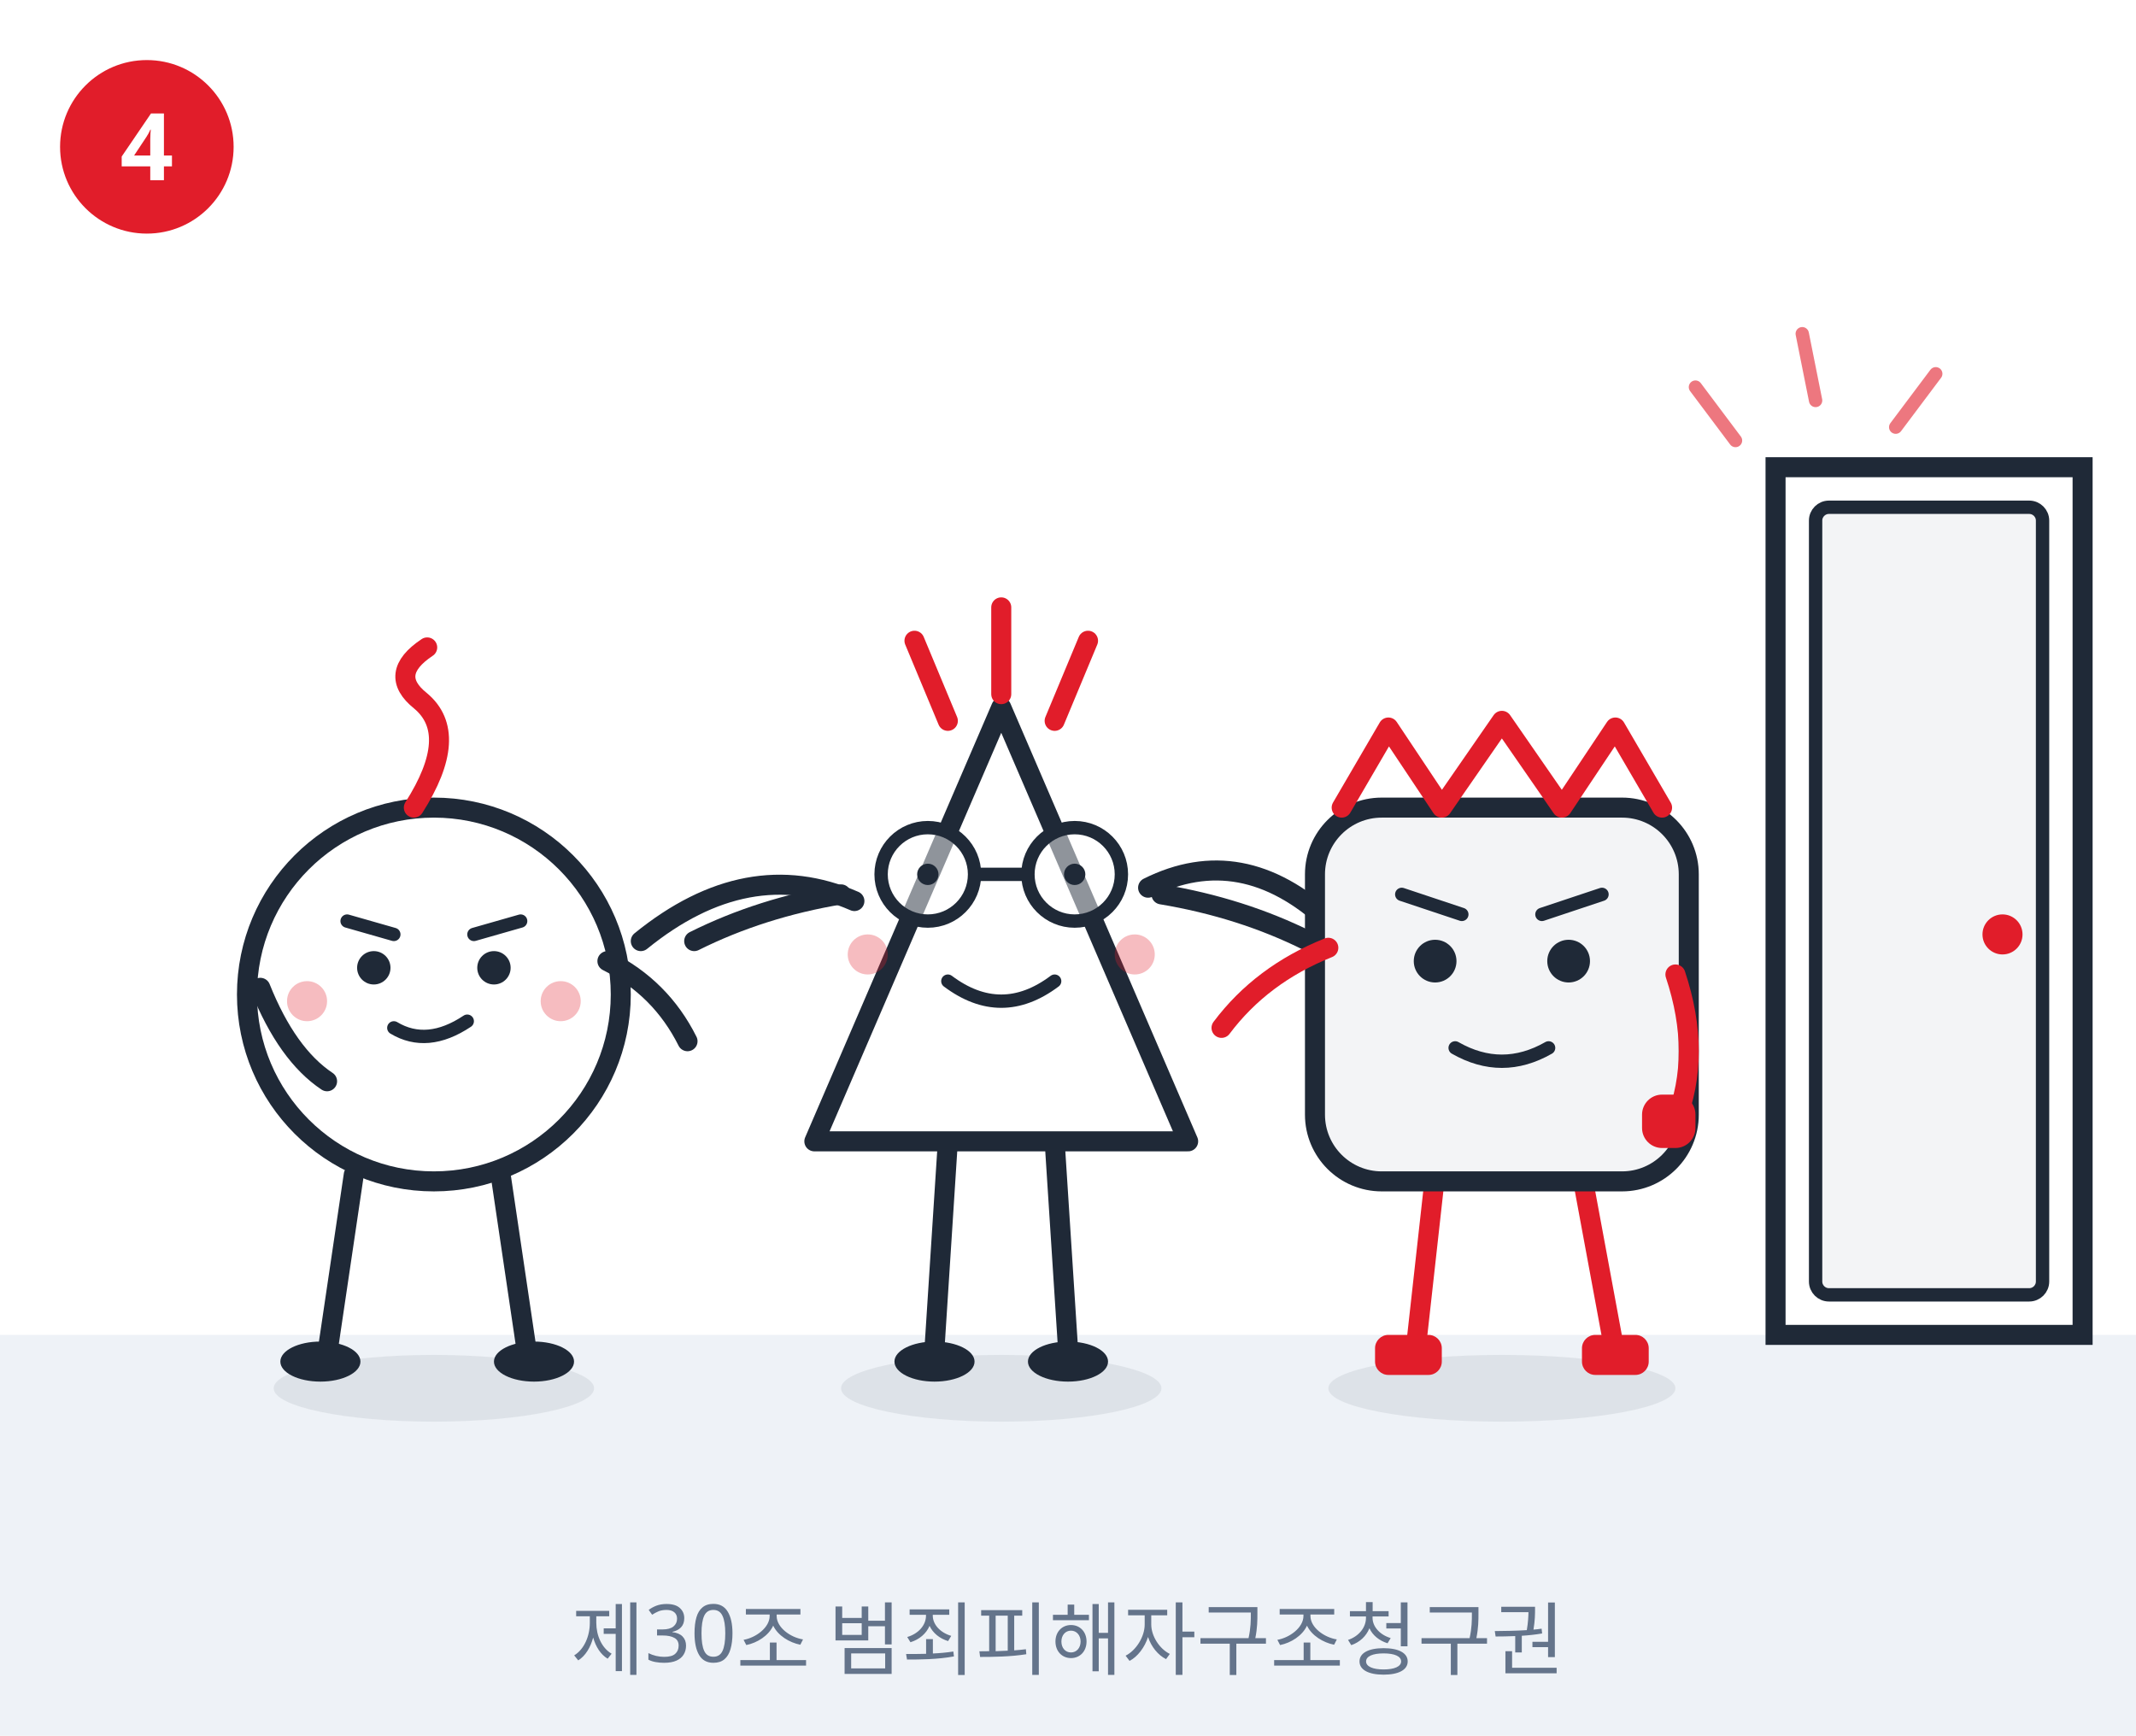
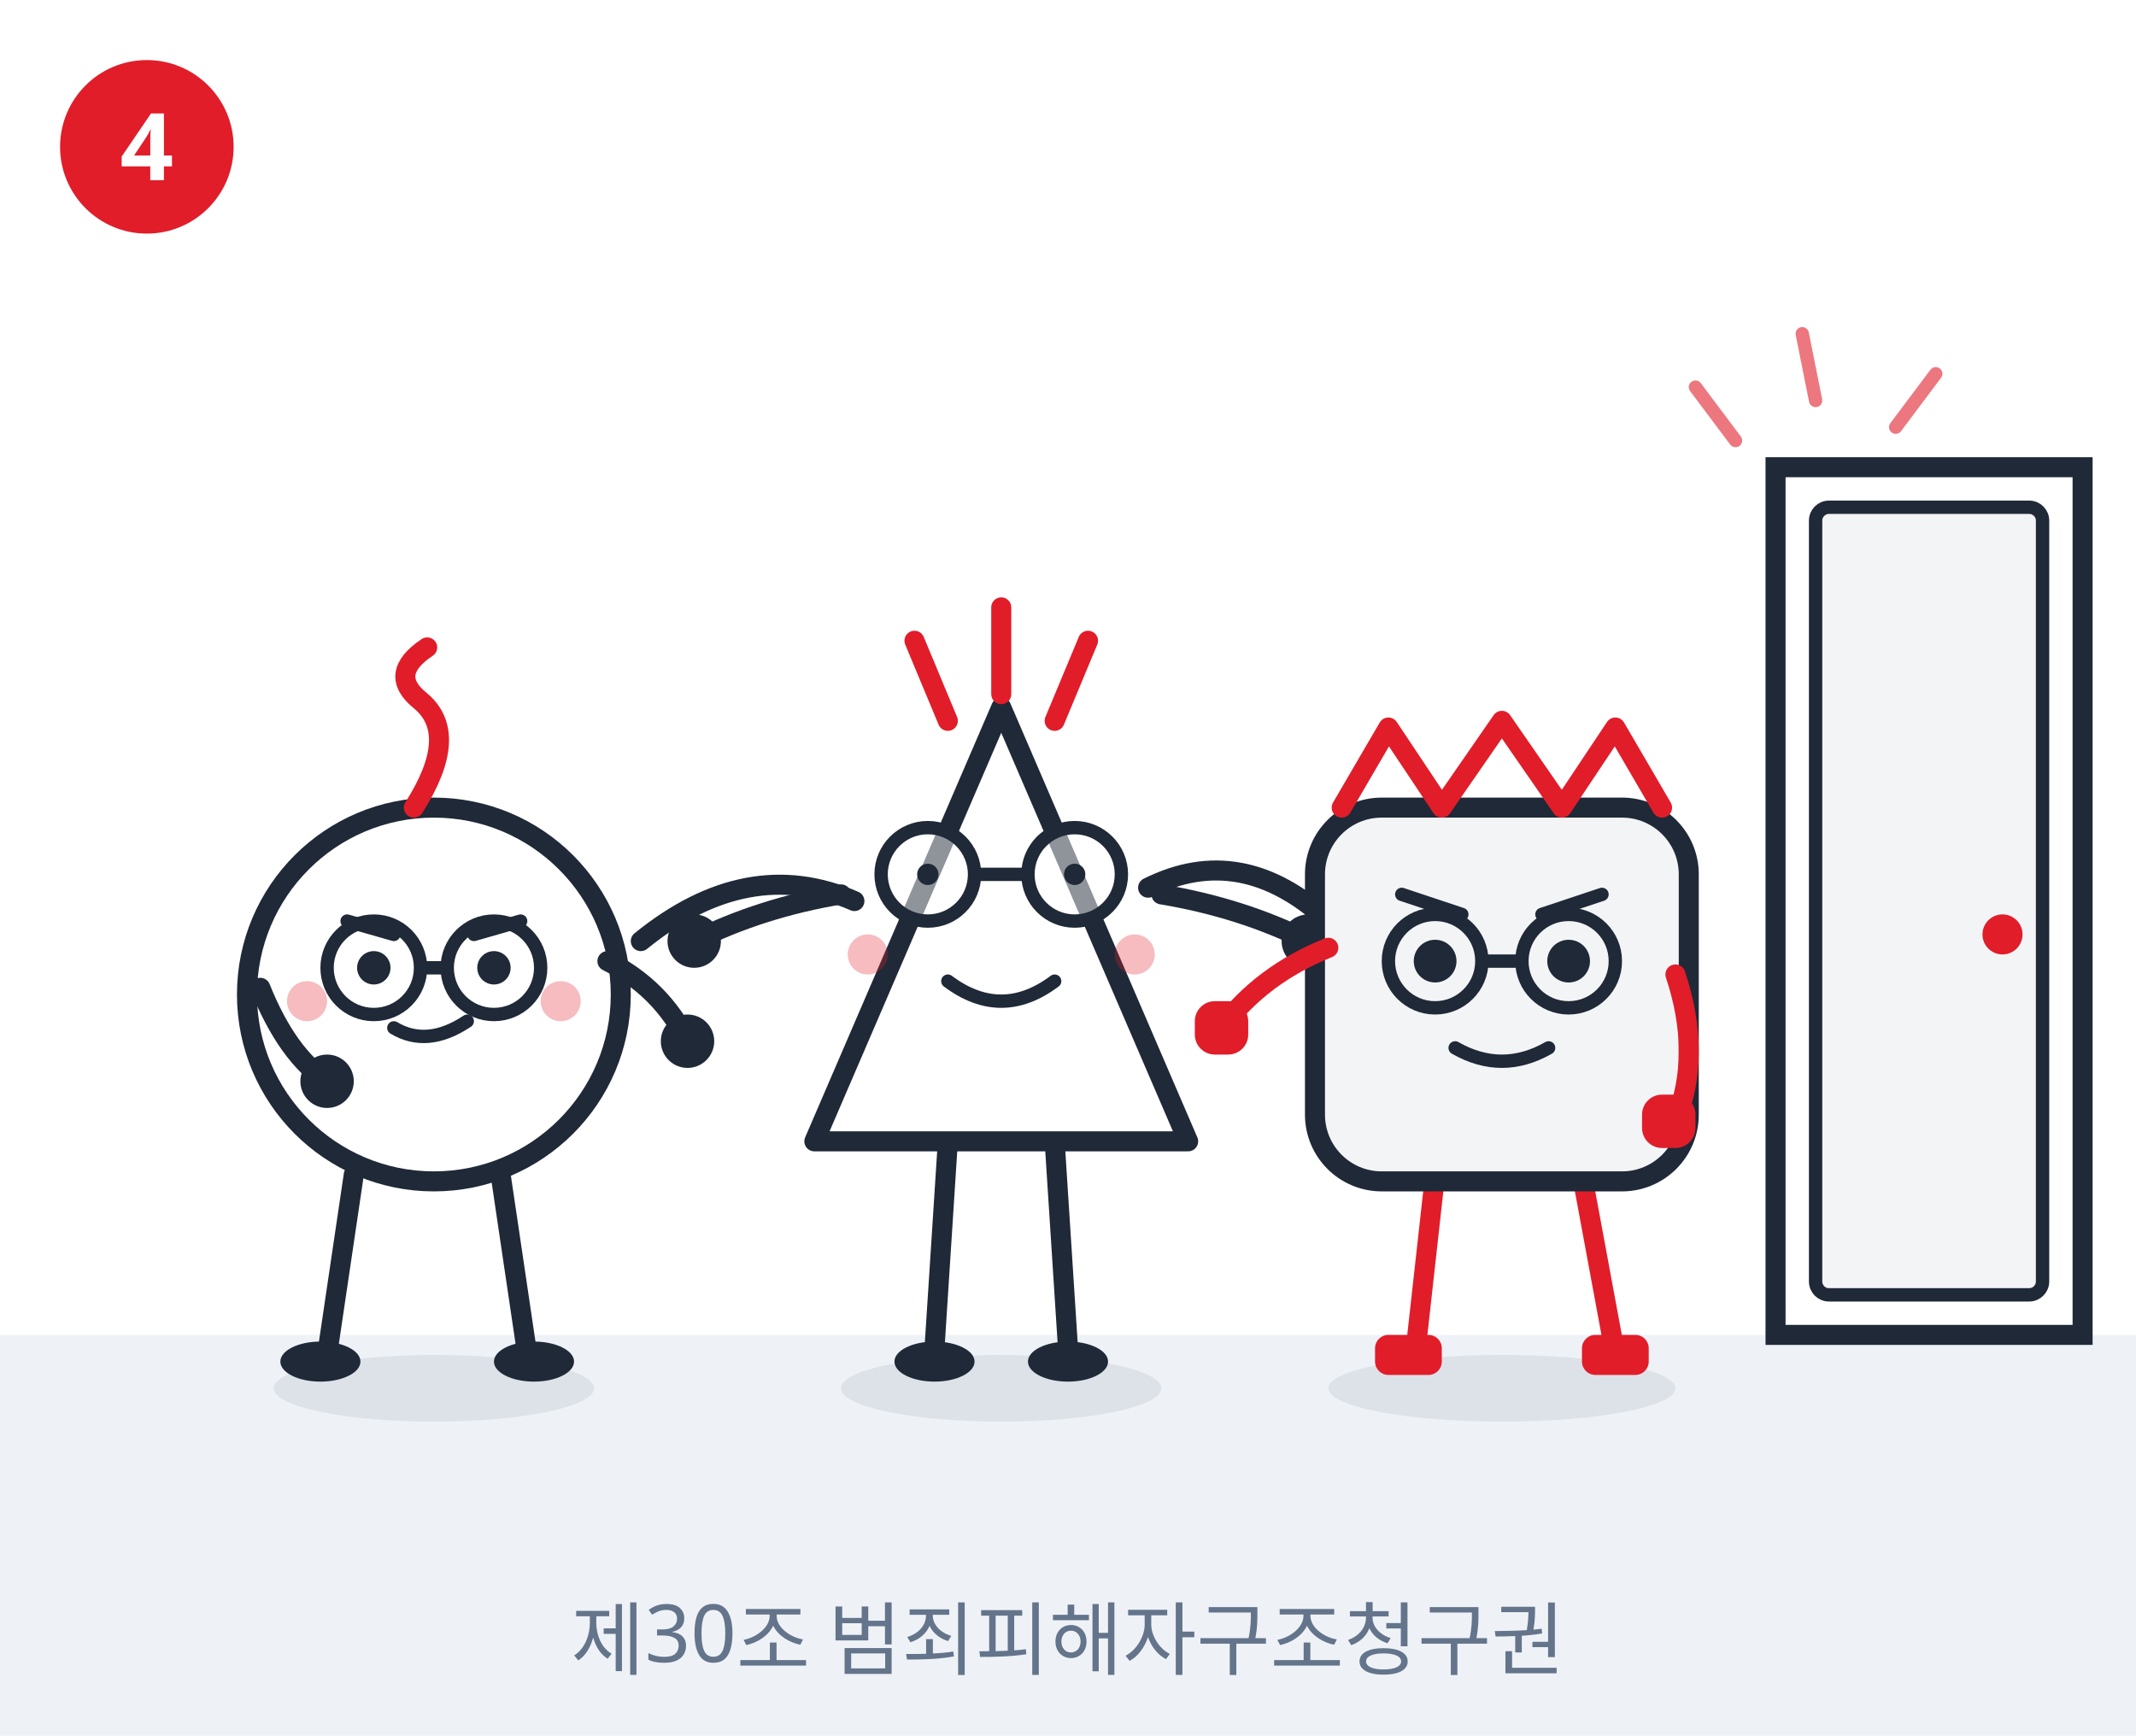
<svg xmlns="http://www.w3.org/2000/svg" viewBox="0 0 320 260" role="img" aria-label="셋이 어깨동무를 하고 선생님에게 함께 향하는 장면">
  <rect width="320" height="260" fill="#ffffff" />
  <rect y="200" width="320" height="60" fill="#eef2f7" />
  <path d="M 260,66 L 254,58 M 272,60 L 270,50 M 284,64 L 290,56" stroke="#e11d2a" stroke-width="2" stroke-linecap="round" opacity="0.6" />
  <rect x="266" y="70" width="46" height="130" fill="#ffffff" stroke="#1f2937" stroke-width="3" />
  <rect x="272" y="76" width="34" height="118" rx="2" fill="#f3f4f6" stroke="#1f2937" stroke-width="2" />
  <circle cx="300" cy="140" r="3" fill="#e11d2a" />
  <circle cx="22" cy="22" r="13" fill="#e11d2a" />
  <text x="22" y="27" text-anchor="middle" font-family="'Pretendard', sans-serif" font-size="14" font-weight="bold" fill="#ffffff">4</text>
  <path d="M 96,141 Q 112,128 128,135" stroke="#1f2937" stroke-width="3" stroke-linecap="round" fill="none" />
  <path d="M 172,133 Q 186,126 199,138" stroke="#1f2937" stroke-width="3" stroke-linecap="round" fill="none" />
  <g transform="translate(65,206)">
    <ellipse cx="0" cy="2" rx="24" ry="5" fill="#1f2937" opacity="0.08" />
    <line x1="-12" y1="-30" x2="-16" y2="-3" stroke="#1f2937" stroke-width="3" stroke-linecap="round" />
    <line x1="10" y1="-30" x2="14" y2="-3" stroke="#1f2937" stroke-width="3" stroke-linecap="round" />
    <ellipse cx="-17" cy="-2" rx="6" ry="3" fill="#1f2937" />
    <ellipse cx="15" cy="-2" rx="6" ry="3" fill="#1f2937" />
    <circle cx="0" cy="-57" r="28" fill="#ffffff" stroke="#1f2937" stroke-width="3" />
    <path d="M -3,-85 Q 4,-96 -2,-101 Q -7,-105 -1,-109" stroke="#e11d2a" stroke-width="3" stroke-linecap="round" fill="none" />
    <path d="M -26,-58 Q -22,-48 -16,-44" stroke="#1f2937" stroke-width="3" stroke-linecap="round" fill="none" />
+     <circle cx="-16" cy="-44" r="4" fill="#1f2937" />
    <path d="M 26,-62 Q 34,-58 38,-50" stroke="#1f2937" stroke-width="3" stroke-linecap="round" fill="none" />
+     <circle cx="38" cy="-50" r="4" fill="#1f2937" />
    <circle cx="-19" cy="-56" r="3" fill="#e11d2a" opacity="0.3" />
    <circle cx="19" cy="-56" r="3" fill="#e11d2a" opacity="0.3" />
    <circle cx="-9" cy="-61" r="2.5" fill="#1f2937" />
    <circle cx="9" cy="-61" r="2.5" fill="#1f2937" />
+     <g fill="none" stroke="#1f2937" stroke-width="2">
+       <circle cx="-9" cy="-61" r="7" />
+       <circle cx="9" cy="-61" r="7" />
+       <path d="M -2,-61 h4" />
+     </g>
    <line x1="-13" y1="-68" x2="-6" y2="-66" stroke="#1f2937" stroke-width="2" stroke-linecap="round" />
    <line x1="6" y1="-66" x2="13" y2="-68" stroke="#1f2937" stroke-width="2" stroke-linecap="round" />
    <path d="M -6,-52 Q -1,-49 5,-53" stroke="#1f2937" stroke-width="2" stroke-linecap="round" fill="none" />
  </g>
  <g transform="translate(150,206)">
    <ellipse cx="0" cy="2" rx="24" ry="5" fill="#1f2937" opacity="0.08" />
    <line x1="-8" y1="-35" x2="-10" y2="-4" stroke="#1f2937" stroke-width="3" stroke-linecap="round" />
    <line x1="8" y1="-35" x2="10" y2="-4" stroke="#1f2937" stroke-width="3" stroke-linecap="round" />
    <ellipse cx="-10" cy="-2" rx="6" ry="3" fill="#1f2937" />
    <ellipse cx="10" cy="-2" rx="6" ry="3" fill="#1f2937" />
    <polygon points="0,-100 -28,-35 28,-35" fill="#ffffff" stroke="#1f2937" stroke-width="3" stroke-linejoin="round" />
    <path d="M -8,-98 L -13,-110" stroke="#e11d2a" stroke-width="3" stroke-linecap="round" />
    <path d="M 0,-102 L 0,-115" stroke="#e11d2a" stroke-width="3" stroke-linecap="round" />
    <path d="M 8,-98 L 13,-110" stroke="#e11d2a" stroke-width="3" stroke-linecap="round" />
    <path d="M -24,-72 Q -36,-70 -46,-65" stroke="#1f2937" stroke-width="3" stroke-linecap="round" fill="none" />
+     <circle cx="-46" cy="-65" r="4" fill="#1f2937" />
    <path d="M 24,-72 Q 36,-70 46,-65" stroke="#1f2937" stroke-width="3" stroke-linecap="round" fill="none" />
+     <circle cx="46" cy="-65" r="4" fill="#1f2937" />
    <circle cx="-11" cy="-75" r="7" fill="#ffffff" fill-opacity="0.5" stroke="#1f2937" stroke-width="2" />
    <circle cx="11" cy="-75" r="7" fill="#ffffff" fill-opacity="0.5" stroke="#1f2937" stroke-width="2" />
    <line x1="-4" y1="-75" x2="4" y2="-75" stroke="#1f2937" stroke-width="2" />
    <circle cx="-11" cy="-75" r="1.6" fill="#1f2937" />
    <circle cx="11" cy="-75" r="1.6" fill="#1f2937" />
    <circle cx="-20" cy="-63" r="3" fill="#e11d2a" opacity="0.3" />
    <circle cx="20" cy="-63" r="3" fill="#e11d2a" opacity="0.3" />
    <path d="M -8,-59 Q 0,-53 8,-59" stroke="#1f2937" stroke-width="2" stroke-linecap="round" fill="none" />
  </g>
  <g transform="translate(225,206)">
    <ellipse cx="0" cy="2" rx="26" ry="5" fill="#1f2937" opacity="0.08" />
    <line x1="-10" y1="-30" x2="-13" y2="-3" stroke="#e11d2a" stroke-width="3" stroke-linecap="round" />
    <line x1="12" y1="-30" x2="17" y2="-3" stroke="#e11d2a" stroke-width="3" stroke-linecap="round" />
    <rect x="-19" y="-6" width="10" height="6" rx="2" fill="#e11d2a" />
    <rect x="12" y="-6" width="10" height="6" rx="2" fill="#e11d2a" />
    <rect x="-28" y="-85" width="56" height="56" rx="10" fill="#f3f4f6" stroke="#1f2937" stroke-width="3" />
    <polyline points="-24,-85 -17,-97 -9,-85 0,-98 9,-85 17,-97 24,-85" fill="none" stroke="#e11d2a" stroke-width="3" stroke-linejoin="round" stroke-linecap="round" />
    <path d="M -26,-64 Q -36,-60 -42,-52" stroke="#e11d2a" stroke-width="3" stroke-linecap="round" fill="none" />
+     <rect x="-46" y="-56" width="8" height="8" rx="3" fill="#e11d2a" />
    <path d="M 26,-60 Q 30,-48 26,-38" stroke="#e11d2a" stroke-width="3" stroke-linecap="round" fill="none" />
    <rect x="21" y="-42" width="8" height="8" rx="3" fill="#e11d2a" />
    <circle cx="-10" cy="-62" r="3.2" fill="#1f2937" />
    <circle cx="10" cy="-62" r="3.2" fill="#1f2937" />
+     <g fill="none" stroke="#1f2937" stroke-width="2">
+       <circle cx="-10" cy="-62" r="7" />
+       <circle cx="10" cy="-62" r="7" />
+       <path d="M -3,-62 h6" />
+     </g>
    <line x1="-15" y1="-72" x2="-6" y2="-69" stroke="#1f2937" stroke-width="2" stroke-linecap="round" />
    <line x1="6" y1="-69" x2="15" y2="-72" stroke="#1f2937" stroke-width="2" stroke-linecap="round" />
    <path d="M -7,-49 Q 0,-45 7,-49" stroke="#1f2937" stroke-width="2" stroke-linecap="round" fill="none" />
  </g>
  <text x="160" y="250" text-anchor="middle" font-family="'Pretendard', sans-serif" font-size="12" fill="#64748b">제30조 범죄피해자구조청구권</text>
</svg>
